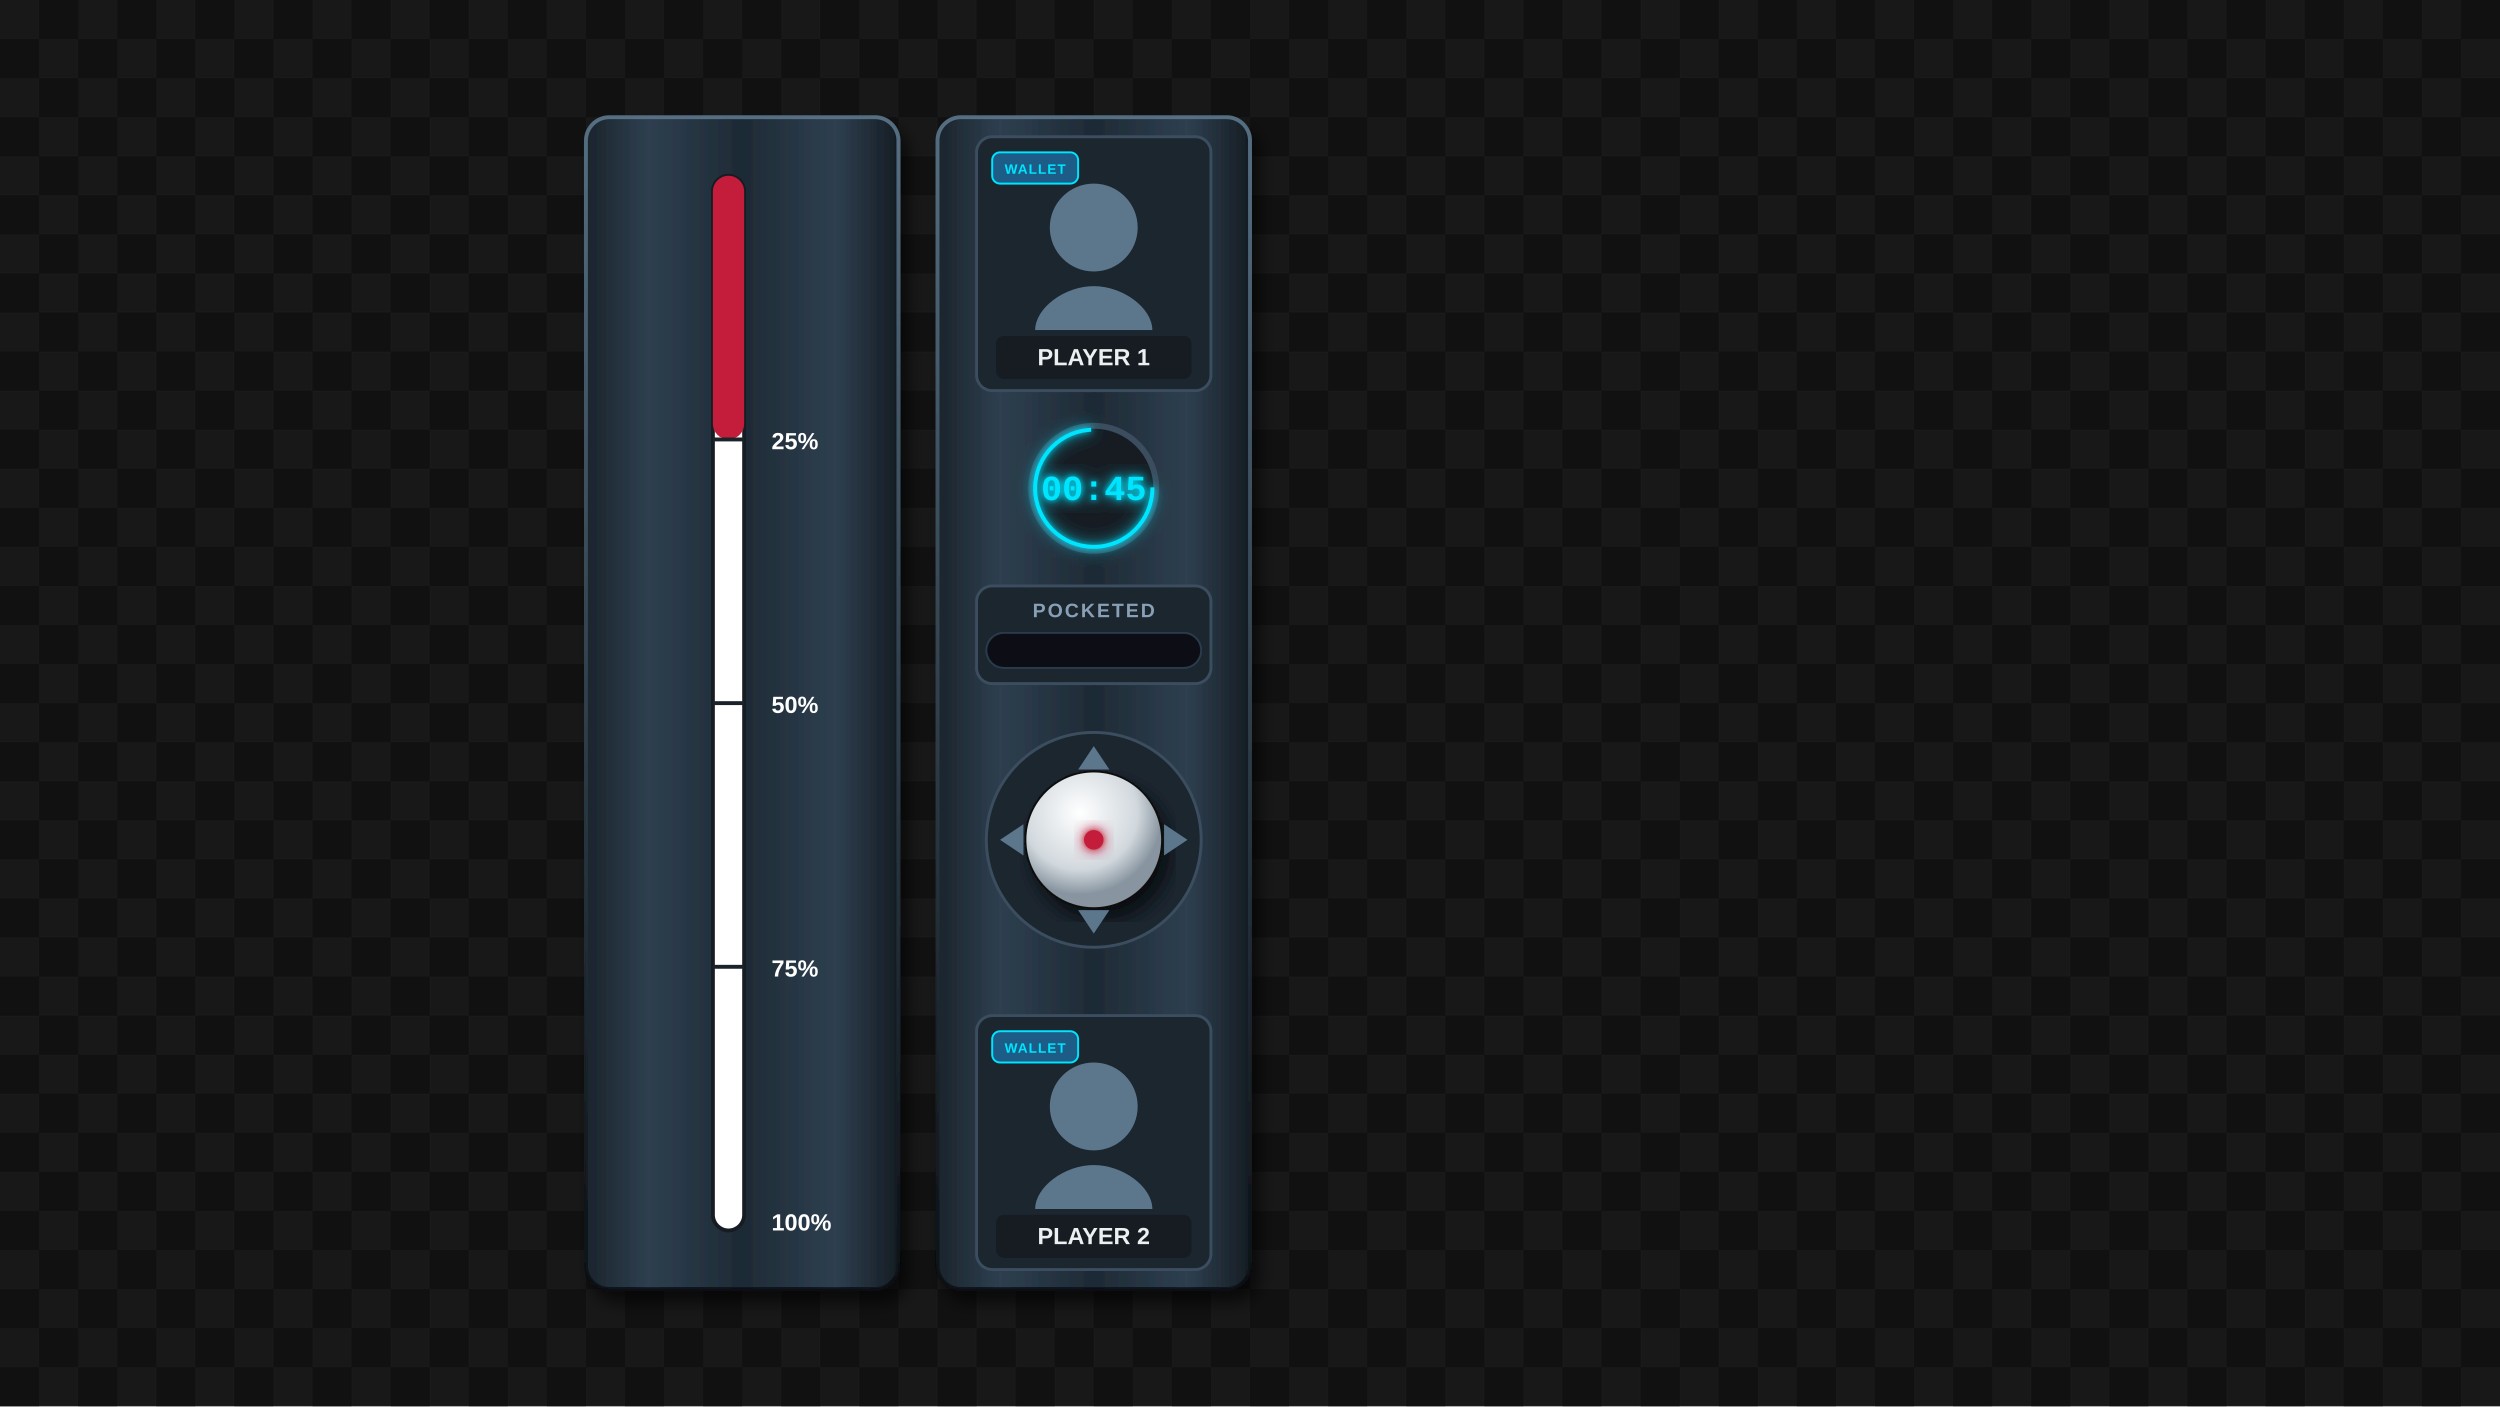
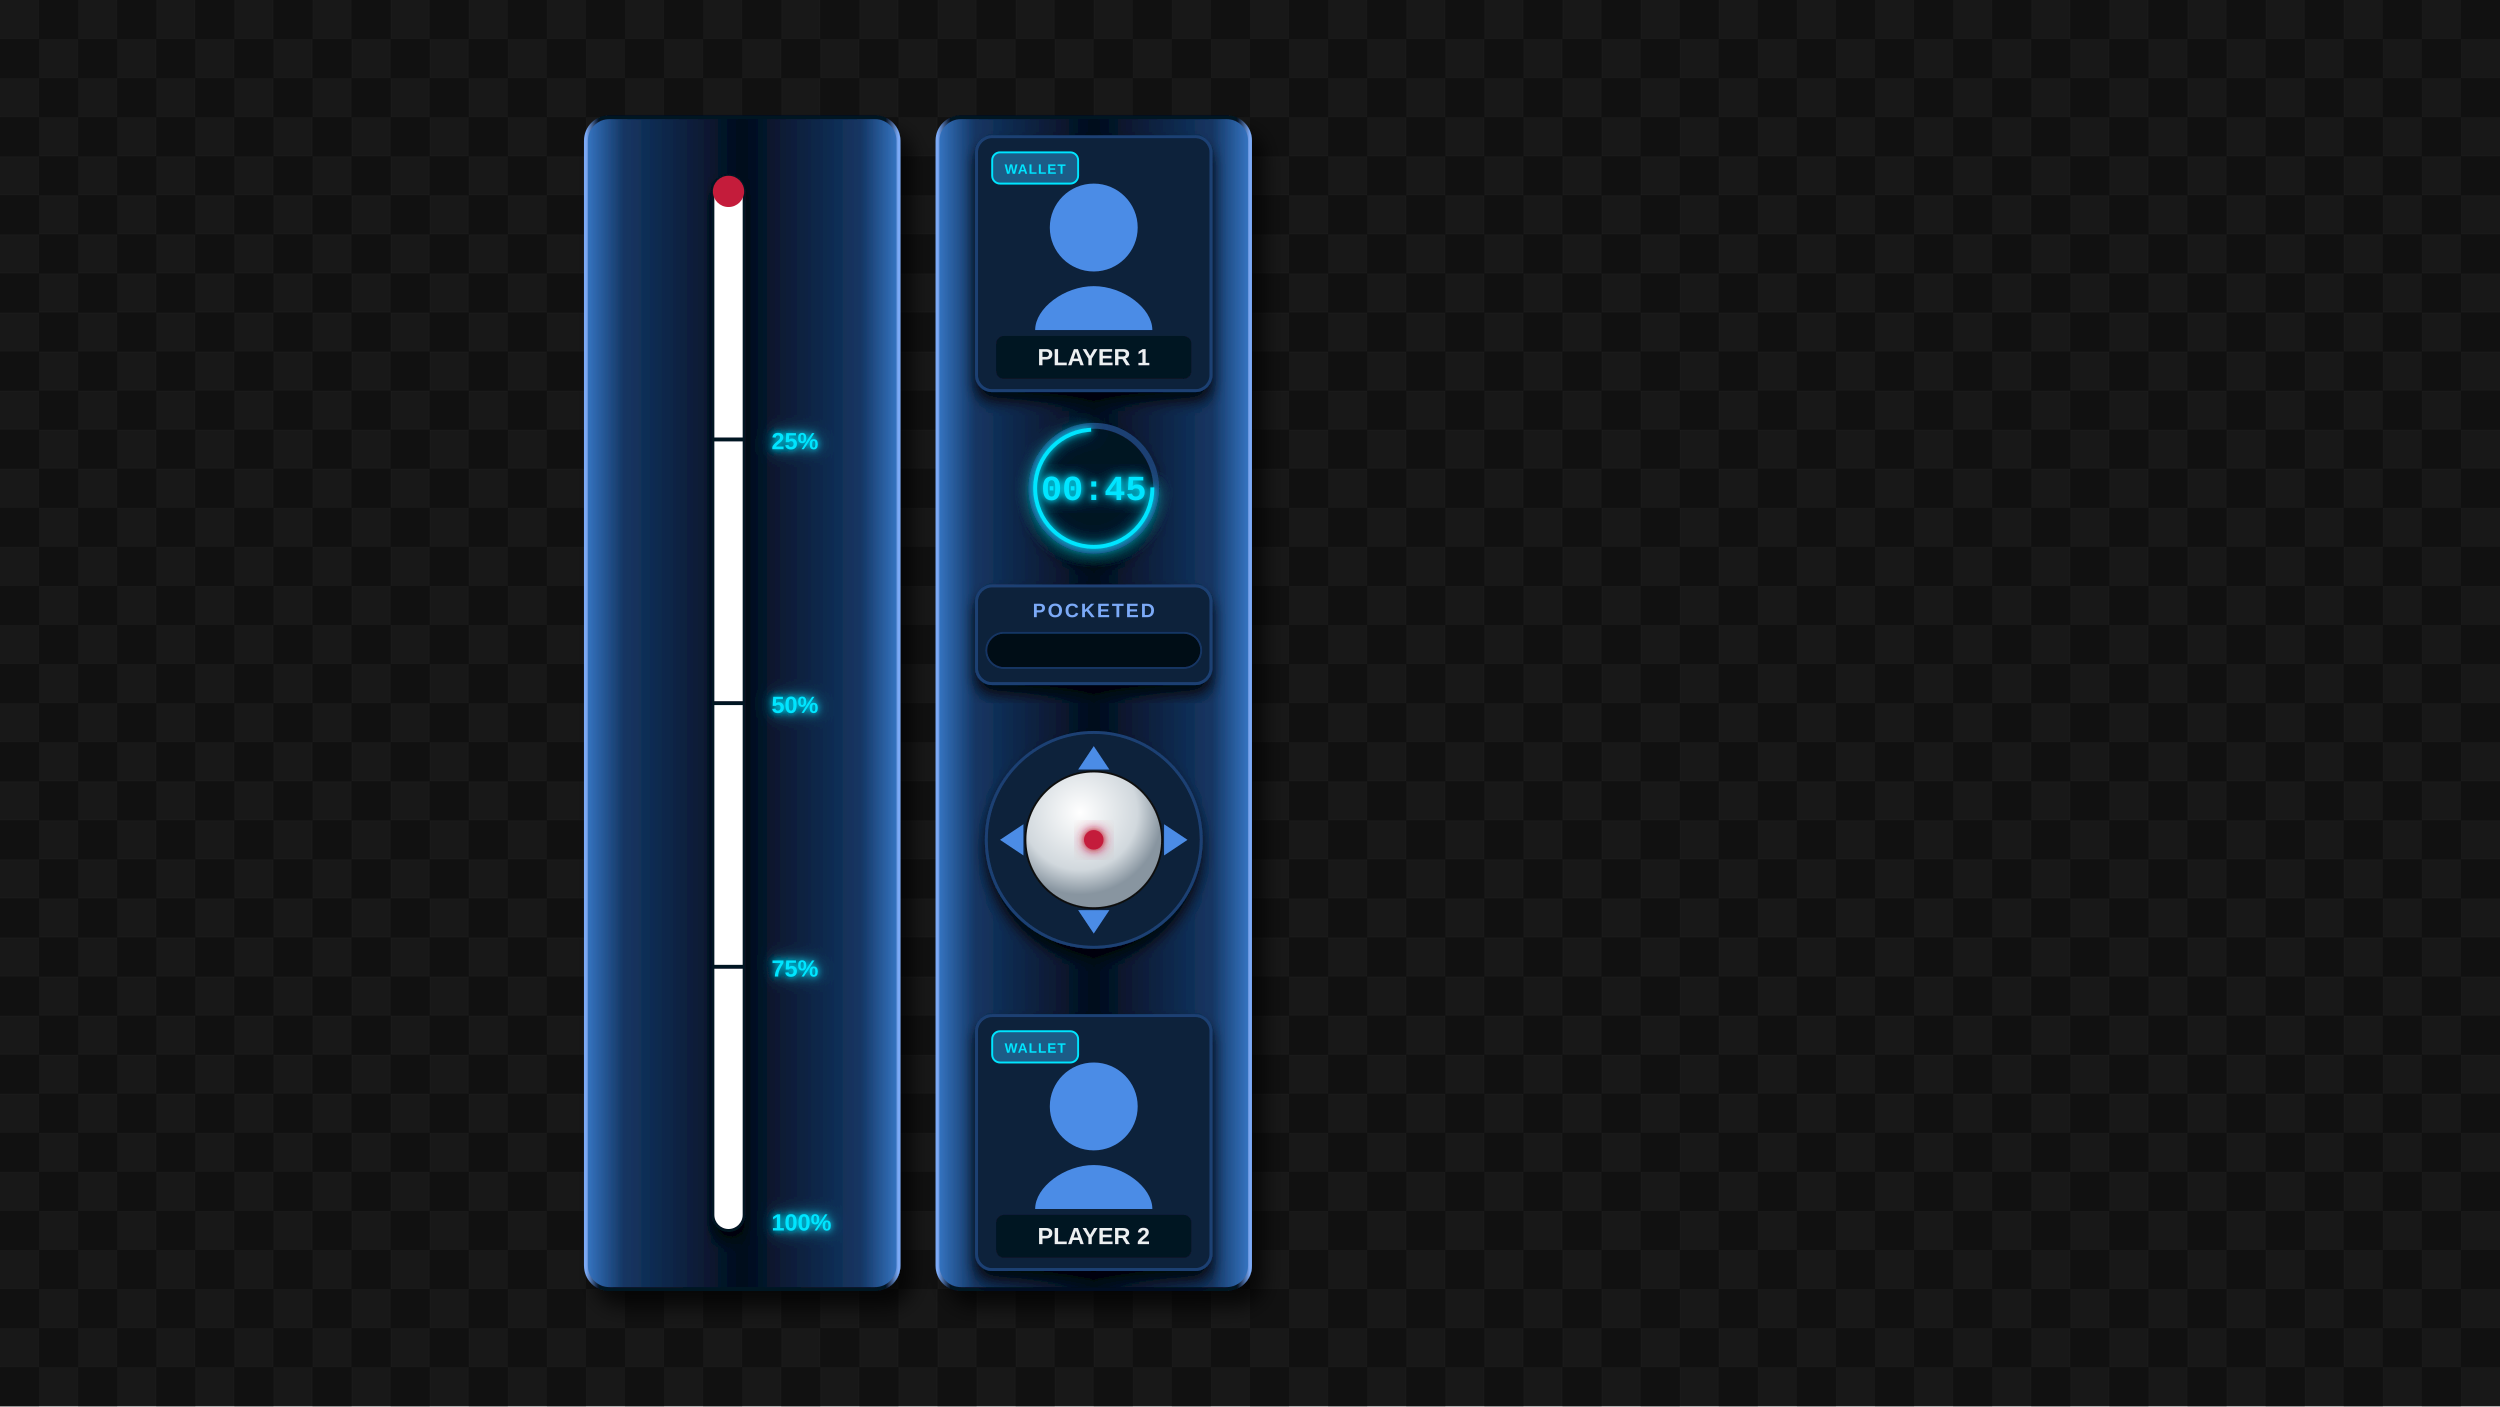
<svg xmlns="http://www.w3.org/2000/svg" width="1280" height="720" viewBox="0 0 1280 720">
  <defs>
    <linearGradient id="metalBase" x1="0%" y1="0%" x2="100%" y2="0%">
-       <stop offset="0%" stop-color="#1b242c" />
-       <stop offset="20%" stop-color="#2e3f4f" />
-       <stop offset="50%" stop-color="#1e2a35" />
-       <stop offset="80%" stop-color="#2e3f4f" />
-       <stop offset="100%" stop-color="#161d24" />
+       <stop offset="0%" stop-color="#3676c4" />
+       <stop offset="12%" stop-color="#143663" />
+       <stop offset="50%" stop-color="#030c1c" />
+       <stop offset="88%" stop-color="#143663" />
+       <stop offset="100%" stop-color="#3676c4" />
    </linearGradient>
-     <linearGradient id="metalBevel" x1="0%" y1="0%" x2="0%" y2="100%">
-       <stop offset="0%" stop-color="#5b778c" stop-opacity="0.9" />
-       <stop offset="100%" stop-color="#0a0f14" stop-opacity="0.9" />
+     <linearGradient id="metalBevel" x1="0%" y1="0%" x2="100%" y2="0%">
+       <stop offset="0%" stop-color="#7baaf7" stop-opacity="1" />
+       <stop offset="4%" stop-color="#061224" stop-opacity="1" />
+       <stop offset="96%" stop-color="#061224" stop-opacity="1" />
+       <stop offset="100%" stop-color="#7baaf7" stop-opacity="1" />
    </linearGradient>
    <filter id="dropShadow" x="-10%" y="-10%" width="120%" height="120%">
-       <feGaussianBlur in="SourceAlpha" stdDeviation="4" />
-       <feOffset dx="4" dy="6" result="offsetblur" />
+       <feGaussianBlur in="SourceAlpha" stdDeviation="5" />
+       <feOffset dx="6" dy="8" result="offsetblur" />
      <feComponentTransfer>
-         <feFuncA type="linear" slope="0.6" />
+         <feFuncA type="linear" slope="0.7" />
+       </feComponentTransfer>
+       <feMerge>
+         <feMergeNode />
+         <feMergeNode in="SourceGraphic" />
+       </feMerge>
+     </filter>
+     <filter id="elementShadow" x="-20%" y="-20%" width="140%" height="140%">
+       <feGaussianBlur in="SourceAlpha" stdDeviation="3.5" />
+       <feOffset dx="0" dy="5" result="offsetblur" />
+       <feComponentTransfer>
+         <feFuncA type="linear" slope="0.85" />
      </feComponentTransfer>
      <feMerge>
        <feMergeNode />
        <feMergeNode in="SourceGraphic" />
      </feMerge>
    </filter>
    <filter id="neonGlow" x="-50%" y="-50%" width="200%" height="200%">
      <feGaussianBlur in="SourceGraphic" stdDeviation="1.5" result="blur1" />
      <feGaussianBlur in="SourceGraphic" stdDeviation="4" result="blur2" />
      <feMerge>
        <feMergeNode in="blur2" />
        <feMergeNode in="blur1" />
        <feMergeNode in="SourceGraphic" />
      </feMerge>
    </filter>
  </defs>
  <rect width="100%" height="100%" fill="#111" />
  <pattern id="checkerboard" patternUnits="userSpaceOnUse" width="40" height="40">
    <rect width="20" height="20" fill="#181818" />
    <rect x="20" y="20" width="20" height="20" fill="#181818" />
  </pattern>
  <rect width="100%" height="100%" fill="url(#checkerboard)" />
  <g transform="translate(300, 60)" filter="url(#dropShadow)">
    <rect x="0" y="0" width="160" height="600" rx="12" ry="12" fill="url(#metalBase)" stroke="url(#metalBevel)" stroke-width="2" />
    <g transform="translate(65, 30)">
-       <rect x="0" y="0" width="16" height="540" rx="8" ry="8" fill="#ffffff" stroke="#161d24" stroke-width="2" />
-       <rect id="svg-power-fill" x="0" y="0" width="16" height="135" rx="8" ry="8" fill="#c41e3a" />
-       <g stroke="#1b242c" stroke-width="2">
-         <line x1="0" y1="135" x2="16" y2="135" />
-         <line x1="0" y1="270" x2="16" y2="270" />
-         <line x1="0" y1="405" x2="16" y2="405" />
+       <g filter="url(#elementShadow)">
+         <rect x="0" y="0" width="16" height="540" rx="8" ry="8" fill="#ffffff" stroke="#061224" stroke-width="1.5" />
+         <rect id="svg-power-fill" x="0" y="0" width="16" height="16" rx="8" ry="8" fill="#c41e3a" />
+         <g stroke="#061224" stroke-width="2">
+           <line x1="0" y1="135" x2="16" y2="135" />
+           <line x1="0" y1="270" x2="16" y2="270" />
+           <line x1="0" y1="405" x2="16" y2="405" />
+         </g>
      </g>
-       <g fill="#ffffff" font-family="Arial, sans-serif" font-size="12" font-weight="bold" text-anchor="start">
+       <g fill="#00e5ff" font-family="Arial, sans-serif" font-size="12" font-weight="bold" text-anchor="start" filter="url(#neonGlow)">
        <text x="30" y="140">25%</text>
        <text x="30" y="275">50%</text>
        <text x="30" y="410">75%</text>
        <text x="30" y="540">100%</text>
      </g>
    </g>
    <rect x="180" y="0" width="160" height="600" rx="12" ry="12" fill="url(#metalBase)" stroke="url(#metalBevel)" stroke-width="2" />
-     <g transform="translate(200, 10)">
-       <rect x="0" y="0" width="120" height="130" rx="8" ry="8" fill="#1b252f" stroke="#3a4d5e" stroke-width="1.5" inset="true" />
+     <g transform="translate(200, 10)" filter="url(#elementShadow)">
+       <rect x="0" y="0" width="120" height="130" rx="8" ry="8" fill="#0d213b" stroke="#1c4173" stroke-width="1.5" />
      <g id="wallet-player1" cursor="pointer">
        <rect x="8" y="8" width="44" height="16" rx="4" ry="4" fill="#1a5c87" stroke="#00e5ff" stroke-width="1" />
        <text x="30" y="19" font-family="Arial, sans-serif" font-size="7" fill="#00e5ff" text-anchor="middle" letter-spacing="0.5" font-weight="bold">WALLET</text>
      </g>
      <g transform="translate(15, 9) scale(0.75)">
-         <circle cx="60" cy="50" r="30" fill="#5b778c" />
-         <path d="M60 90 C 40 90, 20 105, 20 120 L 100 120 C 100 105, 80 90, 60 90 Z" fill="#5b778c" />
+         <circle cx="60" cy="50" r="30" fill="#4b8ce6" />
+         <path d="M60 90 C 40 90, 20 105, 20 120 L 100 120 C 100 105, 80 90, 60 90 Z" fill="#4b8ce6" />
      </g>
-       <rect x="10" y="102" width="100" height="22" rx="4" ry="4" fill="#161d24" />
+       <rect x="10" y="102" width="100" height="22" rx="4" ry="4" fill="#061224" />
      <text x="60" y="117" font-family="Arial, sans-serif" font-size="12" fill="#ecf0f1" text-anchor="middle" font-weight="bold">PLAYER 1</text>
    </g>
-     <g transform="translate(200, 160)">
-       <circle cx="60" cy="30" r="32" fill="#161d24" stroke="#3a4d5e" stroke-width="3" />
+     <g transform="translate(200, 160)" filter="url(#elementShadow)">
+       <circle cx="60" cy="30" r="32" fill="#061224" stroke="#1c4173" stroke-width="3" />
      <circle cx="60" cy="30" r="30" fill="transparent" stroke="#00e5ff" stroke-width="2" filter="url(#neonGlow)" stroke-dasharray="140 48" stroke-dashoffset="0" />
      <text x="60" y="36" font-family="Courier New, monospace" font-size="18" fill="#00e5ff" text-anchor="middle" font-weight="bold" filter="url(#neonGlow)">00:45</text>
    </g>
-     <g transform="translate(200, 240)">
-       <rect x="0" y="0" width="120" height="50" rx="8" ry="8" fill="#1b252f" stroke="#3a4d5e" stroke-width="1.5" />
-       <text x="60" y="16" font-family="Arial, sans-serif" font-size="10" fill="#88a0b5" text-anchor="middle" letter-spacing="1" font-weight="bold">POCKETED</text>
-       <rect x="5" y="24" width="110" height="18" rx="9" ry="9" fill="#0c1116" stroke="#2a3b4c" stroke-width="1" />
+     <g transform="translate(200, 240)" filter="url(#elementShadow)">
+       <rect x="0" y="0" width="120" height="50" rx="8" ry="8" fill="#0d213b" stroke="#1c4173" stroke-width="1.5" />
+       <text x="60" y="16" font-family="Arial, sans-serif" font-size="10" fill="#7baaf7" text-anchor="middle" letter-spacing="1" font-weight="bold">POCKETED</text>
+       <rect x="5" y="24" width="110" height="18" rx="9" ry="9" fill="#030812" stroke="#143663" stroke-width="1" />
    </g>
-     <g transform="translate(200, 310)">
-       <circle cx="60" cy="60" r="55" fill="#1b252f" stroke="#3a4d5e" stroke-width="1.5" />
+     <g transform="translate(200, 310)" filter="url(#elementShadow)">
+       <circle cx="60" cy="60" r="55" fill="#0d213b" stroke="#1c4173" stroke-width="1.5" />
      <defs>
        <radialGradient id="ballGradient" cx="40%" cy="30%" r="60%">
          <stop offset="0%" stop-color="#ffffff" />
          <stop offset="70%" stop-color="#d1d8dd" />
          <stop offset="100%" stop-color="#8895a0" />
        </radialGradient>
      </defs>
-       <circle cx="60" cy="60" r="35" fill="url(#ballGradient)" stroke="#111" stroke-width="1" filter="url(#dropShadow)" />
+       <circle cx="60" cy="60" r="35" fill="url(#ballGradient)" stroke="#111" stroke-width="1" />
      <circle cx="60" cy="60" r="5" fill="#c41e3a" filter="url(#neonGlow)" />
-       <path d="M60 12 L 52 24 L 68 24 Z" fill="#5b778c" />
-       <path d="M108 60 L 96 52 L 96 68 Z" fill="#5b778c" />
-       <path d="M60 108 L 52 96 L 68 96 Z" fill="#5b778c" />
-       <path d="M12 60 L 24 52 L 24 68 Z" fill="#5b778c" />
+       <path d="M60 12 L 52 24 L 68 24 Z" fill="#4b8ce6" />
+       <path d="M108 60 L 96 52 L 96 68 Z" fill="#4b8ce6" />
+       <path d="M60 108 L 52 96 L 68 96 Z" fill="#4b8ce6" />
+       <path d="M12 60 L 24 52 L 24 68 Z" fill="#4b8ce6" />
    </g>
-     <g transform="translate(200, 460)">
-       <rect x="0" y="0" width="120" height="130" rx="8" ry="8" fill="#1b252f" stroke="#3a4d5e" stroke-width="1.5" inset="true" />
+     <g transform="translate(200, 460)" filter="url(#elementShadow)">
+       <rect x="0" y="0" width="120" height="130" rx="8" ry="8" fill="#0d213b" stroke="#1c4173" stroke-width="1.5" />
      <g id="wallet-player2" cursor="pointer">
        <rect x="8" y="8" width="44" height="16" rx="4" ry="4" fill="#1a5c87" stroke="#00e5ff" stroke-width="1" />
        <text x="30" y="19" font-family="Arial, sans-serif" font-size="7" fill="#00e5ff" text-anchor="middle" letter-spacing="0.5" font-weight="bold">WALLET</text>
      </g>
      <g transform="translate(15, 9) scale(0.75)">
-         <circle cx="60" cy="50" r="30" fill="#5b778c" />
-         <path d="M60 90 C 40 90, 20 105, 20 120 L 100 120 C 100 105, 80 90, 60 90 Z" fill="#5b778c" />
+         <circle cx="60" cy="50" r="30" fill="#4b8ce6" />
+         <path d="M60 90 C 40 90, 20 105, 20 120 L 100 120 C 100 105, 80 90, 60 90 Z" fill="#4b8ce6" />
      </g>
-       <rect x="10" y="102" width="100" height="22" rx="4" ry="4" fill="#161d24" />
+       <rect x="10" y="102" width="100" height="22" rx="4" ry="4" fill="#061224" />
      <text x="60" y="117" font-family="Arial, sans-serif" font-size="12" fill="#ecf0f1" text-anchor="middle" font-weight="bold">PLAYER 2</text>
    </g>
  </g>
</svg>
